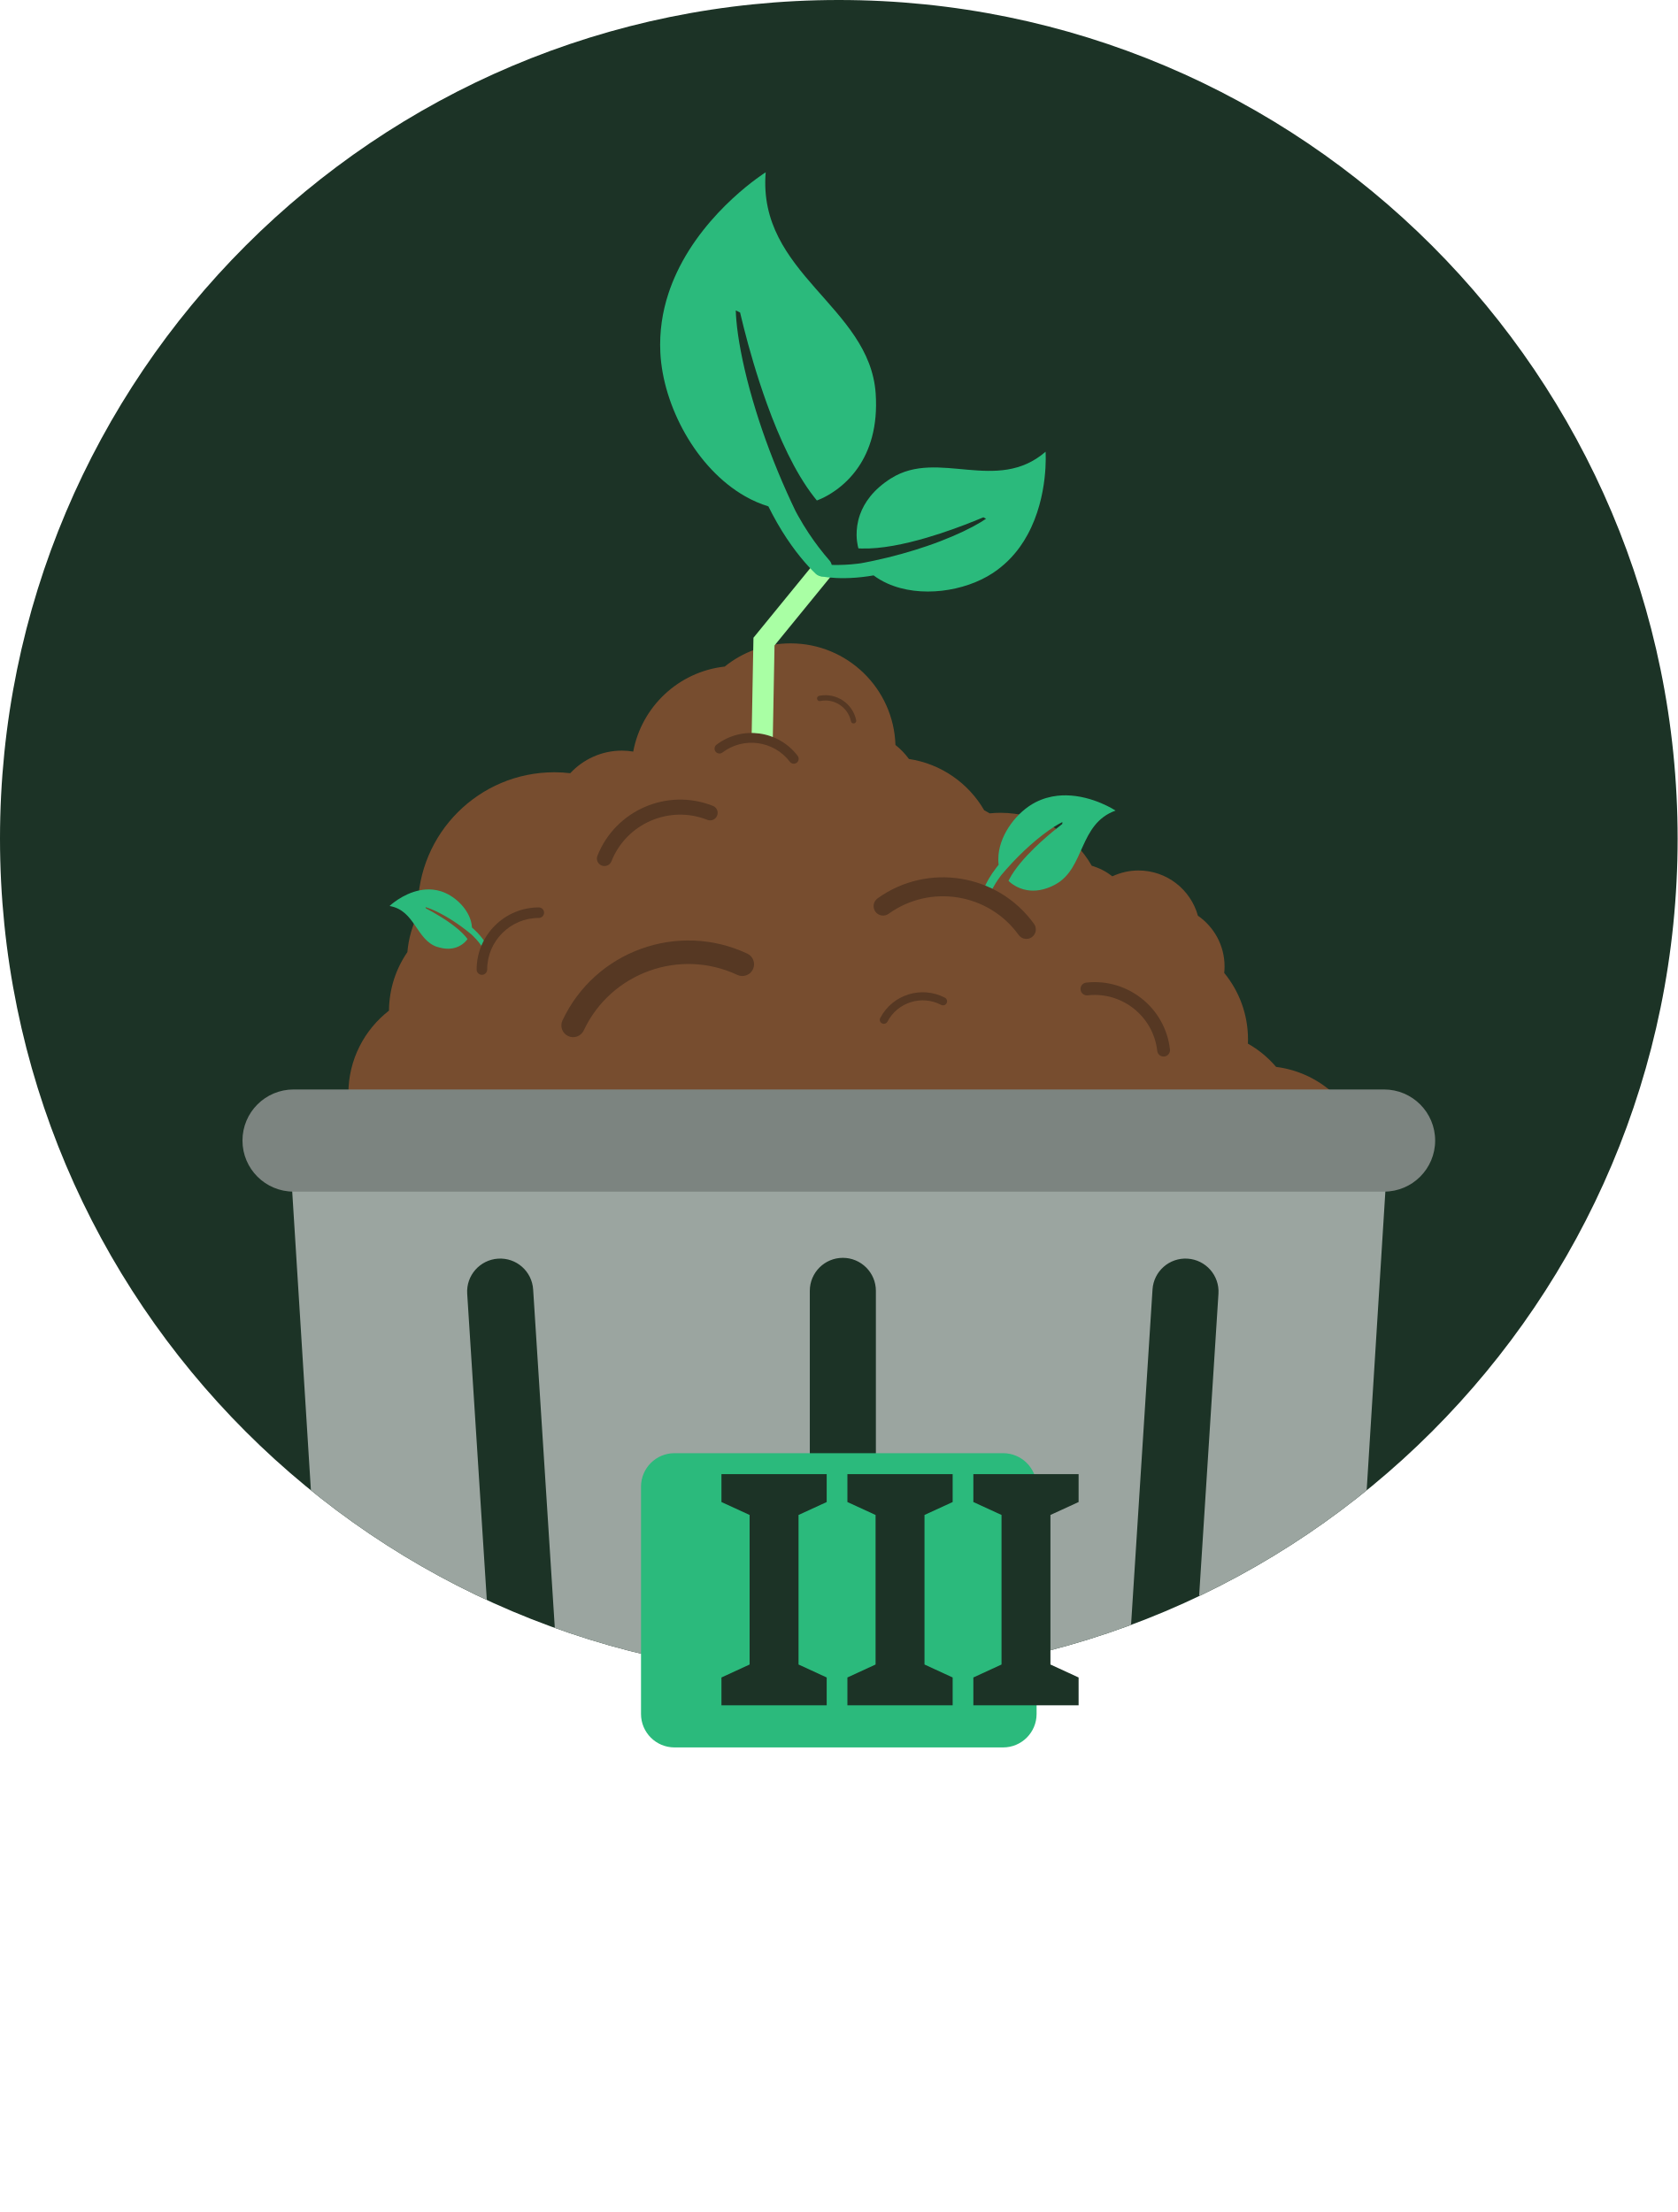
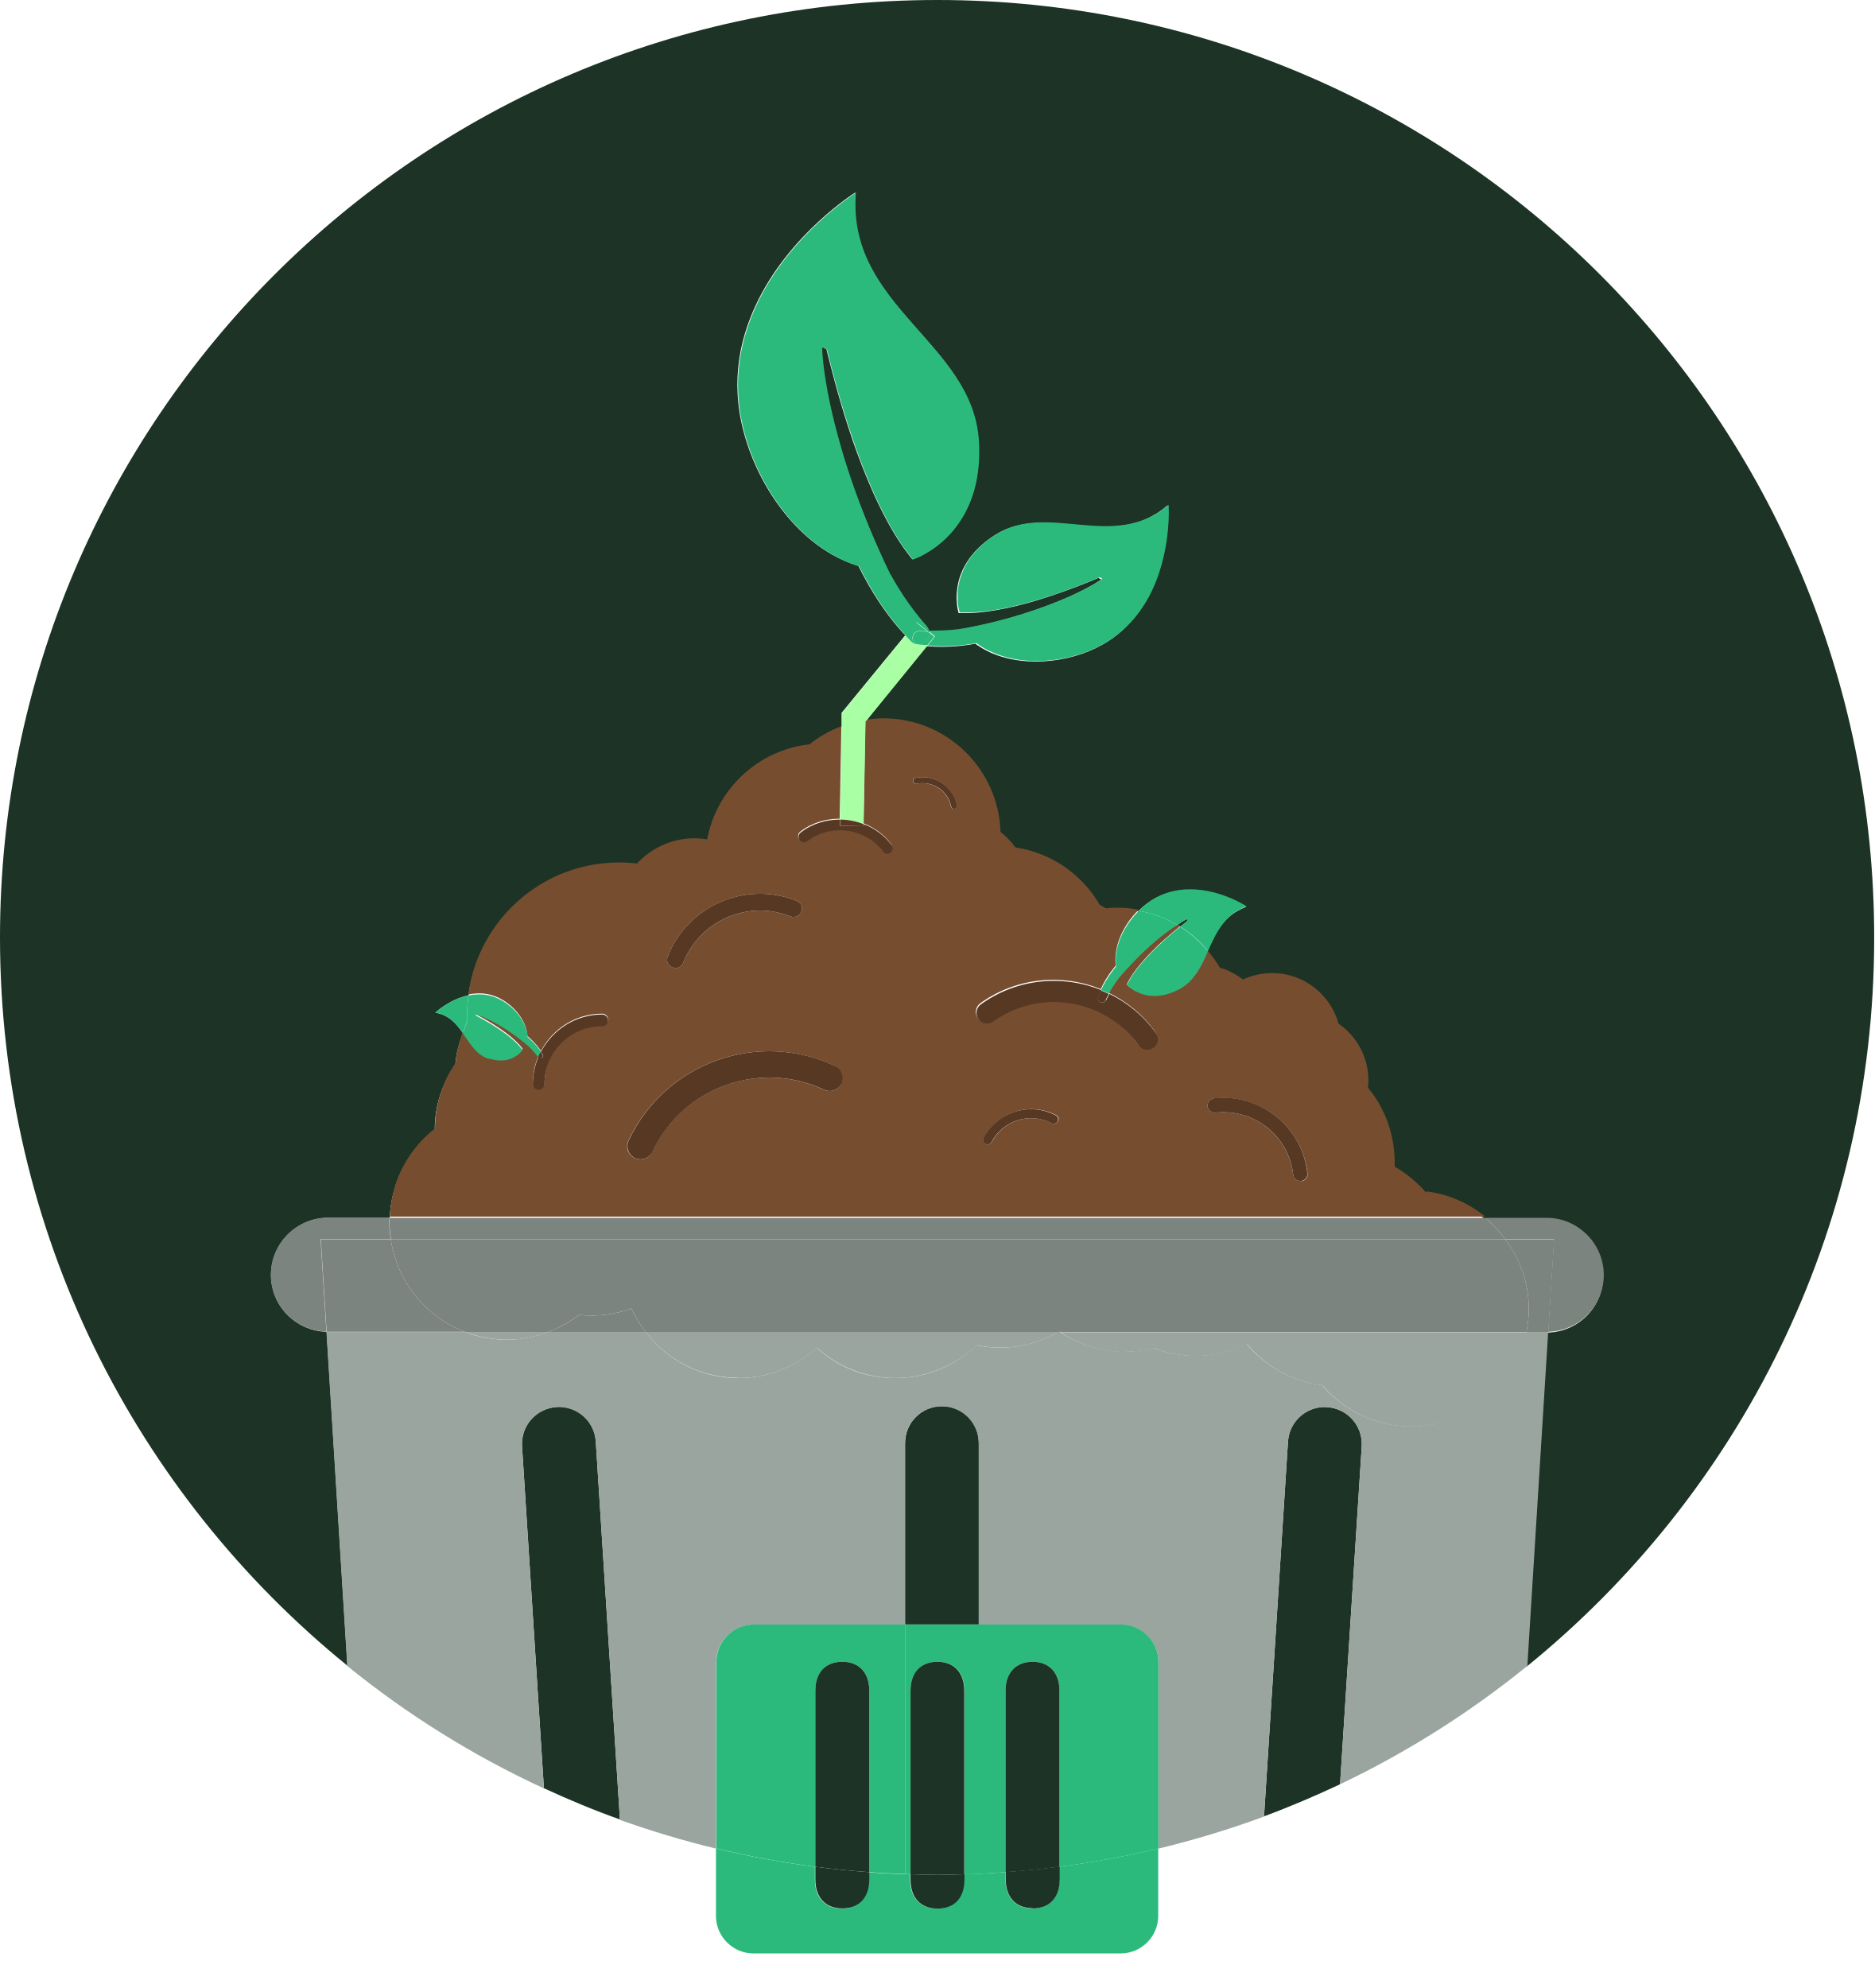
- <svg xmlns="http://www.w3.org/2000/svg" id="Calque_2" data-name="Calque 2" viewBox="0 0 640.34 844.52">
+ <svg xmlns="http://www.w3.org/2000/svg" id="Calque_2" data-name="Calque 2" viewBox="0 0 90 95.43">
  <defs>
    <style>
      .cls-1 {
-         stroke: #a9ffa4;
-         stroke-miterlimit: 10;
-         stroke-width: 8.09px;
+         fill: #7c8480;
      }

-       .cls-1, .cls-2 {
-         fill: none;
+       .cls-1, .cls-2, .cls-3, .cls-4, .cls-5, .cls-6, .cls-7 {
+         stroke-width: 0px;
+       }
+ 
+       .cls-2 {
+         fill: #2bba7c;
      }

      .cls-3 {
-         fill: #7c8480;
-       }
- 
-       .cls-3, .cls-4, .cls-2, .cls-5, .cls-6, .cls-7, .cls-8 {
-         stroke-width: 0px;
+         fill: #a9ffa4;
      }

      .cls-4 {
-         fill: #2bba7c;
+         fill: #774d2f;
      }

      .cls-5 {
-         fill: #774d2f;
+         fill: #9ba5a0;
      }

-       .cls-9 {
-         clip-path: url(#clippath);
-       }
- 
-       .cls-10 {
-         font-family: Como-ExtraBold, Como;
-         font-size: 123.59px;
-         font-weight: 700;
-       }
- 
-       .cls-10, .cls-7 {
+       .cls-6 {
        fill: #1c3326;
      }

-       .cls-6 {
-         fill: #9ba5a0;
-       }
- 
-       .cls-8 {
+       .cls-7 {
        fill: #563823;
      }
    </style>
-     <clipPath id="clippath">
-       <circle class="cls-2" cx="320.17" cy="320.17" r="320.17" />
-     </clipPath>
  </defs>
  <g id="Calque_1-2" data-name="Calque 1">
    <g>
-       <g>
-         <circle class="cls-7" cx="320.17" cy="320.17" r="320.17" />
-         <g class="cls-9">
-           <g>
-             <g>
-               <g>
-                 <path class="cls-5" d="m487.08,407.33c-3.03-3.55-6.67-6.57-10.76-8.88.02-.53.04-1.06.04-1.59,0-9.64-3.4-18.48-9.08-25.4.08-.81.13-1.64.13-2.47,0-8.03-4.03-15.12-10.17-19.38-2.76-9.95-11.86-17.27-22.69-17.27-3.57,0-6.94.82-9.97,2.23-2.32-1.81-4.97-3.19-7.86-4.03-6.9-12.08-19.9-20.22-34.81-20.22-1.4,0-2.78.07-4.14.21-.69-.41-1.39-.8-2.11-1.18-5.98-10.33-16.44-17.74-28.72-19.58-1.47-2.01-3.19-3.8-5.15-5.34-.68-21.54-18.34-38.8-40.05-38.8-9.51,0-18.25,3.32-25.12,8.86-17.58,1.95-31.72,15.28-34.92,32.46-1.4-.23-2.83-.37-4.3-.37-7.8,0-14.81,3.33-19.74,8.62-1.99-.23-4.01-.36-6.06-.36-28.79,0-52.12,23.34-52.12,52.12,0,.71.03,1.42.05,2.13-2.19,4.41-3.59,9.27-4.03,14.41-4.38,6.36-6.96,14.05-7.03,22.35-9.42,7.33-15.49,18.77-15.49,31.64,0,22.14,17.94,40.08,40.08,40.08,9.3,0,17.85-3.17,24.64-8.48,1.4.15,2.82.23,4.26.23,4.79,0,9.38-.84,13.64-2.39,6.26,13.98,20.28,23.72,36.59,23.72,10.32,0,19.73-3.9,26.84-10.31,7.1,6.41,16.51,10.31,26.84,10.31s20.51-4.24,27.71-11.13c2.61.53,5.31.81,8.07.81,7.38,0,14.29-2,20.23-5.48,6.4,4.33,14.12,6.86,22.43,6.86,3.41,0,6.71-.43,9.87-1.23,4.42,1.68,9.21,2.6,14.22,2.6,6.26,0,12.19-1.44,17.47-4,6.33,7.54,15.39,12.71,25.66,13.99,7.35,8.62,18.28,14.09,30.5,14.09,22.14,0,40.08-17.94,40.08-40.08,0-20.43-15.29-37.27-35.04-39.75Z" />
-                 <path class="cls-8" d="m228.04,326.72c6.9-17.4,26.66-25.95,44.07-19.05,1.47.58,2.2,2.25,1.61,3.73s-2.25,2.2-3.73,1.61c-14.46-5.73-30.88,1.37-36.61,15.83-.58,1.47-2.25,2.2-3.73,1.61-1.47-.58-2.2-2.25-1.61-3.73Z" />
-                 <path class="cls-8" d="m214.7,389.58c12.42-26.48,44.06-37.92,70.54-25.5,2.24,1.05,3.21,3.72,2.16,5.97-1.05,2.24-3.72,3.21-5.97,2.16-22-10.32-48.29-.81-58.61,21.19-1.05,2.24-3.72,3.21-5.97,2.16-2.24-1.05-3.21-3.72-2.16-5.97Z" />
-                 <path class="cls-8" d="m312.67,265.66c6.47-1.32,12.81,2.86,14.13,9.33.11.55-.24,1.08-.79,1.2s-1.08-.24-1.2-.79c-1.1-5.37-6.37-8.85-11.74-7.75-.55.11-1.08-.24-1.2-.79s.24-1.08.79-1.2Z" />
-                 <path class="cls-8" d="m336,388.63c4.67-8.93,15.73-12.39,24.66-7.72.76.4,1.05,1.33.65,2.09-.4.76-1.33,1.05-2.09.65-7.42-3.88-16.61-1-20.49,6.41-.4.76-1.33,1.05-2.09.65s-1.05-1.33-.65-2.09Z" />
-                 <path class="cls-8" d="m414.59,375.15c15.85-1.78,30.2,9.66,31.98,25.52.15,1.34-.81,2.55-2.16,2.7-1.34.15-2.55-.81-2.7-2.16-1.48-13.17-13.4-22.68-26.57-21.2-1.34.15-2.55-.81-2.7-2.16s.81-2.55,2.16-2.7Z" />
-                 <g>
-                   <polyline class="cls-1" points="316.04 215.02 291.61 244.96 290.92 282.11" />
-                   <path class="cls-4" d="m334.24,150.21c.88,12.81-2.33,21.84-6.58,28.09-2.75,4.04-5.92,6.92-8.71,8.9-2.16,1.54-4.08,2.55-5.39,3.15-1.1.5-1.77.72-1.77.72-.38-.46-.76-.92-1.12-1.4-7.25-9.3-13.26-22.57-17.92-35.45-.98-2.73-1.91-5.44-2.78-8.09-3.41-10.44-5.86-19.97-7.3-26.05-.07-.26-.13-.52-.18-.77-.54-.28-1.1-.54-1.65-.8.03,1.2.11,2.53.24,3.97.58,6.57,2.2,15.59,5.09,26.24.72,2.63,1.51,5.36,2.38,8.18,2.97,9.57,6.88,20.15,11.85,31.22,1.02,2.29,2.1,4.59,3.21,6.92.34.64.68,1.26,1.02,1.88,2.69,4.83,5.48,8.89,7.87,12.03,1.58,2.08,3,3.76,4.1,5.02.81.91,1.08,2.11.83,3.21h0c-.39.68-.78,1.34-1.2,1.99h0c-1.43,1.23-3.55,1.19-4.92-.13-.81-.78-1.78-1.76-2.87-2.96-3.68-4.04-8.75-10.51-13.67-19.84-.49-.94-.99-1.91-1.48-2.9-3.08-.95-6.05-2.25-8.87-3.86-18.76-10.67-31.37-34.62-32.37-54.83-.4-8.1.81-15.62,3.06-22.5.91-2.8,2-5.49,3.2-8.06,11.34-24.16,33.95-38.31,33.95-38.31-3.18,38.71,39.68,51.12,41.98,84.43Z" />
-                   <path class="cls-4" d="m340.17,182.58c-6.89,4.34-10.31,9.37-11.91,13.88-1.04,2.92-1.32,5.62-1.3,7.79.02,1.68.22,3.04.41,3.94.15.75.29,1.17.29,1.17.38.02.75.04,1.14.05,7.47.23,16.51-1.66,24.85-4.1,1.77-.52,3.5-1.06,5.18-1.61,6.62-2.17,12.41-4.47,16.06-6.01.16-.06.31-.13.46-.19.35.17.69.36,1.03.55-.62.43-1.33.89-2.12,1.36-3.58,2.16-8.8,4.71-15.33,7.22-1.61.62-3.31,1.23-5.08,1.84-6.01,2.06-12.88,4.02-20.41,5.62-1.55.33-3.14.65-4.74.94-.45.07-.9.13-1.35.18-3.48.43-6.6.52-9.1.48-1.66-.03-3.05-.13-4.1-.22-.77-.07-1.48.24-1.95.78h0c-.2.45-.39.9-.57,1.36h0c-.09,1.19.72,2.26,1.91,2.47.7.12,1.57.25,2.59.36,3.44.37,8.65.54,15.27-.43.66-.1,1.34-.21,2.04-.33,1.64,1.22,3.42,2.25,5.29,3.09,12.48,5.61,29.46,3.09,40.17-3.95,4.3-2.83,7.69-6.26,10.37-9.98,1.09-1.52,2.06-3.07,2.92-4.66,8.12-14.84,6.9-31.71,6.9-31.71-18.62,16.11-41.01-1.17-58.91,10.12Z" />
-                   <path class="cls-4" d="m402.87,337.67c-4.36,2.35-8.04,2.66-10.92,2.16-1.86-.32-3.37-.98-4.51-1.64-.89-.51-1.55-1.03-1.97-1.39-.35-.31-.53-.51-.53-.51.1-.21.2-.41.31-.62,2.11-4.03,5.82-8.25,9.6-11.94.8-.78,1.61-1.54,2.4-2.26,3.13-2.86,6.08-5.24,7.99-6.71.08-.06.16-.13.24-.19.01-.24.02-.47.02-.71-.42.2-.87.44-1.36.72-2.22,1.25-5.13,3.26-8.41,5.96-.81.67-1.64,1.38-2.49,2.14-2.89,2.57-5.98,5.62-9.08,9.13-.64.72-1.28,1.47-1.92,2.23-.17.22-.34.44-.5.66-1.27,1.72-2.25,3.34-2.97,4.68-.48.89-.84,1.65-1.11,2.24-.19.43-.57.71-1,.8h0c-.3-.03-.59-.06-.89-.1h0c-.66-.31-.98-1.06-.74-1.75.15-.41.33-.91.58-1.48.83-1.94,2.3-4.75,4.79-7.96.25-.32.51-.65.78-.98-.16-1.23-.17-2.48-.06-3.73.76-8.29,7.17-16.53,14.1-20.1,2.78-1.43,5.62-2.2,8.39-2.51,1.13-.12,2.24-.17,3.34-.16,10.29.14,18.86,5.82,18.86,5.82-14.1,5.05-11.64,22.07-22.97,28.19Z" />
-                   <path class="cls-4" d="m166.95,361.52c3.11,1.02,5.54.79,7.35.13,1.17-.43,2.08-1.03,2.74-1.6.52-.44.89-.85,1.12-1.14.19-.24.29-.39.29-.39-.09-.12-.18-.24-.28-.37-1.84-2.37-4.75-4.69-7.64-6.64-.61-.41-1.23-.81-1.83-1.19-2.37-1.49-4.57-2.7-5.98-3.43-.06-.03-.12-.06-.18-.09-.04-.15-.07-.3-.1-.46.29.08.62.18.97.31,1.59.55,3.72,1.52,6.17,2.9.61.34,1.23.71,1.87,1.1,2.18,1.33,4.55,2.96,6.97,4.88.5.4,1,.81,1.51,1.23.14.12.27.25.4.37,1.03.97,1.85,1.91,2.48,2.7.42.52.74.98.98,1.33.17.26.45.4.74.41h0c.19-.05.38-.11.57-.17h0c.39-.28.51-.81.27-1.22-.14-.25-.32-.55-.55-.89-.77-1.16-2.05-2.82-4.05-4.62-.2-.18-.41-.36-.62-.55-.04-.82-.18-1.64-.4-2.43-1.46-5.3-6.6-9.92-11.53-11.43-1.98-.61-3.91-.78-5.75-.65-.75.05-1.48.15-2.19.29-6.68,1.29-11.59,6-11.59,6,9.76,1.63,10.15,13,18.24,15.65Z" />
-                 </g>
-                 <path class="cls-8" d="m273.48,284.33c9.72-7.37,23.62-5.47,30.99,4.25.62.82.46,2-.36,2.62s-2,.46-2.62-.36c-6.13-8.07-17.68-9.66-25.75-3.53-.82.62-2,.46-2.62-.36s-.46-2,.36-2.62Z" />
-                 <path class="cls-8" d="m181.93,370.17c0-13.08,10.64-23.73,23.73-23.73,1.11,0,2.01.9,2.01,2.01s-.9,2.01-2.01,2.01c-10.87,0-19.71,8.84-19.71,19.71,0,1.11-.9,2.01-2.01,2.01s-2.01-.9-2.01-2.01Z" />
-                 <path class="cls-8" d="m334.95,343c19.16-13.79,45.96-9.42,59.74,9.74,1.17,1.62.8,3.88-.82,5.05-1.62,1.17-3.88.8-5.05-.82-11.45-15.92-33.72-19.55-49.64-8.09-1.62,1.17-3.88.8-5.05-.82s-.8-3.88.82-5.05Z" />
-               </g>
-               <path class="cls-6" d="m109.56,423.3l23.25,371.86c1.76,27.75,24.79,49.36,52.54,49.36h269.62c27.75,0,50.79-21.61,52.54-49.36l23.25-371.86H109.56Zm100.08,362.48c-.27.02-.55.03-.82.03-6.59,0-12.14-5.13-12.57-11.81l-17.92-280.07c-.45-6.95,4.83-12.94,11.78-13.39,7-.45,12.95,4.84,13.39,11.78l17.92,280.07c.45,6.95-4.83,12.95-11.78,13.39Zm124.68-12.3c0,6.97-5.65,12.61-12.61,12.61s-12.61-5.65-12.61-12.61v-280.64c0-6.97,5.65-12.61,12.61-12.61s12.61,5.65,12.61,12.61v280.64Zm130.76-279.55l-17.92,280.07c-.43,6.68-5.98,11.81-12.58,11.81-.26,0-.54-.01-.81-.03-6.95-.44-12.23-6.44-11.78-13.39l17.92-280.07c.44-6.94,6.42-12.23,13.39-11.78,6.95.45,12.23,6.44,11.78,13.39Z" />
-             </g>
-             <path class="cls-3" d="m528.29,454.95H112.05c-10.77,0-19.5-8.73-19.5-19.5s8.73-19.5,19.5-19.5h416.24c10.77,0,19.5,8.73,19.5,19.5s-8.73,19.5-19.5,19.5Z" />
-           </g>
-           <circle class="cls-2" cx="320.17" cy="320.17" r="320.17" />
-         </g>
-       </g>
-       <g>
-         <rect class="cls-4" x="244.67" y="554.81" width="150.99" height="112.34" rx="12.78" ry="12.78" />
-         <text class="cls-10" transform="translate(271.42 651.07)">
-           <tspan x="0" y="0">III</tspan>
-         </text>
-       </g>
+       <path class="cls-6" d="m56.99,44.21s0-.07,0-.1c-.06.03-.12.06-.19.1-.08.05-.18.12-.27.18.05.03.09.06.13.09.1-.08.22-.18.3-.24.01,0,.02-.02.03-.03Z" />
+       <path class="cls-6" d="m46.99,69.27c0-.98-.79-1.77-1.77-1.77s-1.77.79-1.77,1.77v8.71h3.55v-8.71Z" />
+       <path class="cls-6" d="m26.72,67.54c-.98.06-1.72.9-1.66,1.88l1.05,16.42c1.19.55,2.41,1.06,3.65,1.5l-1.16-18.15c-.06-.98-.9-1.72-1.88-1.66Z" />
+       <path class="cls-6" d="m45,0C20.15,0,0,20.15,0,45c0,14.12,6.51,26.71,16.68,34.96l-1-16.03c-1.48-.04-2.67-1.24-2.67-2.73s1.23-2.74,2.74-2.74h2.96c.07-1.72.89-3.24,2.16-4.23,0-1.17.37-2.25.99-3.14.04-.53.18-1.02.36-1.5-.31-.45-.67-.87-1.32-.98,0,0,.67-.64,1.59-.83.48-3.58,3.54-6.34,7.25-6.34.29,0,.57.02.85.05.69-.74,1.68-1.21,2.77-1.21.21,0,.41.02.6.05.45-2.41,2.44-4.29,4.91-4.56.46-.37.97-.66,1.53-.87v-.68s3.06-3.73,3.06-3.73c-.04-.04-.07-.07-.12-.12-.52-.57-1.23-1.48-1.92-2.79-.07-.13-.14-.27-.21-.41-.43-.13-.85-.32-1.25-.54-2.64-1.5-4.41-4.87-4.55-7.71-.06-1.14.11-2.2.43-3.16.13-.39.28-.77.45-1.13,1.59-3.4,4.77-5.39,4.77-5.39-.45,5.44,5.58,7.18,5.9,11.87.12,1.8-.33,3.07-.93,3.95-.39.57-.83.97-1.22,1.25-.3.22-.57.36-.76.44-.15.07-.25.1-.25.1-.05-.06-.11-.13-.16-.2-1.02-1.31-1.86-3.17-2.52-4.98-.14-.38-.27-.76-.39-1.14-.48-1.47-.82-2.81-1.03-3.66,0-.04-.02-.07-.03-.11-.08-.04-.15-.08-.23-.11,0,.17.02.36.03.56.08.92.31,2.19.72,3.69.1.37.21.75.33,1.15.42,1.35.97,2.83,1.67,4.39.14.32.29.65.45.97.05.09.1.18.14.26.38.68.77,1.25,1.11,1.69.22.29.42.53.58.7.06.07.1.15.11.24.04,0,.07,0,.12,0,.35,0,.79,0,1.28-.07.06,0,.13-.02.19-.03.23-.04.45-.09.67-.13,1.06-.22,2.02-.5,2.87-.79.25-.09.49-.17.71-.26.92-.35,1.65-.71,2.15-1.01.11-.07.21-.13.3-.19-.05-.03-.1-.05-.14-.08-.02,0-.04.02-.07.03-.51.22-1.33.54-2.26.85-.24.08-.48.15-.73.23-1.17.34-2.44.61-3.49.58-.05,0-.11,0-.16,0,0,0-.02-.06-.04-.16-.03-.13-.05-.32-.06-.55,0-.3.04-.68.18-1.09.23-.63.71-1.34,1.67-1.95,2.52-1.59,5.66.84,8.28-1.42,0,0,.17,2.37-.97,4.46-.12.22-.26.44-.41.65-.38.52-.85,1.01-1.46,1.4-1.51.99-3.89,1.34-5.65.56-.26-.12-.51-.26-.74-.43-.1.02-.19.03-.29.05-.88.13-1.57.11-2.05.07l-2.94,3.61c.27-.04.55-.07.83-.07,3.05,0,5.53,2.43,5.63,5.45.27.22.52.47.72.75,1.73.26,3.2,1.3,4.04,2.75.1.05.2.11.3.17.19-.02.39-.03.58-.03.34,0,.67.04.99.1.27-.27.57-.5.88-.66.39-.2.79-.31,1.18-.35.16-.02.32-.02.47-.02,1.45.02,2.65.82,2.65.82-1.08.39-1.47,1.28-1.86,2.14.21.26.41.52.58.81.41.12.78.31,1.11.57.43-.2.9-.31,1.4-.31,1.52,0,2.8,1.03,3.19,2.43.86.6,1.43,1.59,1.43,2.72,0,.12,0,.23-.02.35.8.97,1.28,2.21,1.28,3.57,0,.08,0,.15,0,.22.57.33,1.09.75,1.51,1.25,1.07.13,2.04.57,2.83,1.21h2.96c1.51,0,2.74,1.23,2.74,2.74s-1.19,2.69-2.67,2.73l-1,16.03c10.17-8.25,16.68-20.84,16.68-34.96C90,20.15,69.85,0,45,0Z" />
+       <path class="cls-6" d="m63.71,67.54c-.98-.06-1.82.68-1.88,1.66l-1.15,17.99c1.24-.46,2.46-.98,3.65-1.54l1.04-16.22c.06-.98-.68-1.82-1.66-1.88Z" />
+       <path class="cls-4" d="m68.46,57.25c-.43-.5-.94-.92-1.51-1.25,0-.07,0-.15,0-.22,0-1.35-.48-2.6-1.28-3.57.01-.11.02-.23.02-.35,0-1.13-.57-2.13-1.43-2.72-.39-1.4-1.67-2.43-3.19-2.43-.5,0-.97.11-1.4.31-.33-.25-.7-.45-1.11-.57-.17-.29-.37-.56-.58-.81-.32.72-.65,1.43-1.37,1.82-.61.33-1.13.37-1.53.3-.26-.05-.47-.14-.63-.23-.12-.07-.22-.14-.28-.2-.05-.04-.08-.07-.08-.07.01-.03.03-.06.04-.09.3-.57.82-1.16,1.35-1.68.11-.11.23-.22.34-.32.31-.28.58-.51.83-.71-.04-.03-.09-.06-.13-.09-.27.17-.56.38-.91.66-.11.09-.23.19-.35.3-.41.36-.84.79-1.28,1.28-.09.1-.18.21-.27.31-.02.03-.05.06-.07.09-.18.24-.31.46-.41.65.86.42,1.64,1.05,2.23,1.88.16.23.11.55-.12.71s-.55.11-.71-.12c-1.61-2.24-4.74-2.75-6.98-1.14-.23.16-.55.11-.71-.12s-.11-.55.12-.71c1.74-1.25,3.93-1.43,5.78-.68.12-.26.3-.6.61-.99.04-.05.07-.09.11-.14-.02-.17-.02-.35,0-.52.07-.8.52-1.58,1.1-2.16-.32-.06-.65-.1-.99-.1-.2,0-.39.01-.58.03-.1-.06-.2-.11-.3-.17-.84-1.45-2.31-2.49-4.04-2.75-.21-.28-.45-.53-.72-.75-.1-3.03-2.58-5.45-5.63-5.45-.28,0-.56.03-.83.07l-.03.04-.09,4.93c.51.2.98.53,1.33,1,.09.12.07.28-.05.37-.12.09-.28.07-.37-.05-.86-1.13-2.48-1.36-3.62-.5-.12.09-.28.07-.37-.05s-.07-.28.05-.37c.56-.43,1.23-.62,1.89-.62l.08-4.44c-.56.21-1.07.5-1.53.87-2.47.27-4.46,2.15-4.91,4.56-.2-.03-.4-.05-.6-.05-1.1,0-2.08.47-2.77,1.21-.28-.03-.56-.05-.85-.05-3.71,0-6.77,2.76-7.25,6.34.01,0,.03,0,.04-.01.1-.02.2-.03.31-.04.26-.02.53,0,.81.09.69.21,1.41.86,1.62,1.61.03.11.05.23.06.34.03.03.06.05.09.08.27.25.45.47.56.64.56-1.06,1.66-1.79,2.94-1.79.16,0,.28.13.28.28s-.13.28-.28.28c-1.53,0-2.77,1.24-2.77,2.77,0,.16-.13.28-.28.28s-.28-.13-.28-.28c0-.45.09-.88.26-1.28-.03-.05-.08-.11-.13-.18-.09-.11-.2-.24-.35-.38-.02-.02-.04-.03-.06-.05-.07-.06-.14-.12-.21-.17-.34-.27-.67-.5-.98-.69-.09-.06-.18-.11-.26-.15-.34-.19-.64-.33-.87-.41-.05-.02-.09-.03-.14-.04,0,.02,0,.04.01.06,0,0,.02,0,.03.01.2.1.51.27.84.48.08.05.17.11.26.17.41.28.81.6,1.07.93.01.02.03.03.04.05,0,0-.01.02-.04.05-.03.04-.08.1-.16.16-.09.08-.22.16-.39.22-.25.09-.6.13-1.03-.02-.6-.2-.9-.73-1.24-1.22-.18.48-.32.97-.36,1.5-.62.89-.98,1.98-.99,3.14-1.27.99-2.1,2.51-2.16,4.23h52.58c-.79-.64-1.76-1.08-2.83-1.21Zm-36.41-11.33c.97-2.45,3.75-3.65,6.19-2.68.21.08.31.32.23.52-.08.21-.32.31-.52.23-2.03-.81-4.34.19-5.15,2.22-.08.21-.32.31-.52.23-.21-.08-.31-.32-.23-.52Zm8.34,6.09c-.15.32-.52.45-.84.3-3.09-1.45-6.79-.11-8.24,2.98-.15.32-.52.45-.84.3s-.45-.52-.3-.84c1.75-3.72,6.19-5.33,9.91-3.58.32.15.45.52.3.84Zm5.43-13.19c-.08.02-.15-.03-.17-.11-.15-.76-.9-1.24-1.65-1.09-.08.02-.15-.03-.17-.11s.03-.15.11-.17c.91-.19,1.8.4,1.99,1.31.02.08-.03.15-.11.17Zm4.96,15.01c-.06.11-.19.15-.29.09-1.04-.55-2.33-.14-2.88.9-.06.11-.19.15-.29.09-.11-.06-.15-.19-.09-.29.66-1.25,2.21-1.74,3.47-1.09.11.06.15.19.09.29Zm11.68,2.86c-.19.02-.36-.11-.38-.3-.21-1.85-1.88-3.19-3.73-2.98-.19.02-.36-.11-.38-.3-.02-.19.11-.36.3-.38,2.23-.25,4.24,1.36,4.5,3.59.02.19-.11.36-.3.38Z" />
+       <path class="cls-7" d="m32.28,46.44c.21.08.44-.02.52-.23.81-2.03,3.11-3.03,5.15-2.22.21.08.44-.02.52-.23.08-.21-.02-.44-.23-.52-2.45-.97-5.22.23-6.19,2.68-.08.21.02.44.23.52Z" />
+       <path class="cls-7" d="m40.09,51.17c-3.72-1.75-8.17-.14-9.91,3.58-.15.32-.01.69.3.84s.69.01.84-.3c1.45-3.09,5.15-4.43,8.24-2.98.32.15.69.01.84-.3.15-.32.01-.69-.3-.84Z" />
+       <path class="cls-7" d="m43.95,37.34c-.08.02-.13.09-.11.17s.09.13.17.11c.76-.15,1.5.33,1.65,1.09.02.08.09.13.17.11.08-.02.13-.09.11-.17-.19-.91-1.08-1.5-1.99-1.31Z" />
+       <path class="cls-7" d="m47.22,54.62c-.06.11-.01.24.09.29.11.06.24.01.29-.09.55-1.04,1.84-1.45,2.88-.9.11.06.24.01.29-.09.06-.11.01-.24-.09-.29-1.25-.66-2.81-.17-3.47,1.09Z" />
+       <path class="cls-7" d="m58.27,52.73c-.19.02-.32.19-.3.38.02.19.19.32.38.3,1.85-.21,3.53,1.13,3.73,2.98.02.19.19.32.38.3.19-.02.32-.19.3-.38-.25-2.23-2.27-3.84-4.5-3.59Z" />
+       <path class="cls-3" d="m44.53,30.99s-.07,0-.1,0c-.14-.02-.27-.03-.36-.05,0,0-.01-.01-.02-.01-.11-.01-.21-.05-.29-.13-.08-.08-.19-.19-.29-.3l-3.05,3.73v.68c.36-.14.75-.24,1.16-.3l2.94-3.61Z" />
+       <path class="cls-3" d="m41.46,39.56l.09-4.93.03-.04c-.41.06-.8.16-1.17.3l-.08,4.44c.39,0,.77.07,1.13.22Z" />
+       <path class="cls-2" d="m44.52,30.31s.06,0,.09,0c-.02-.09-.05-.17-.11-.24-.16-.18-.35-.41-.58-.7-.34-.44-.73-1.01-1.11-1.69-.05-.09-.1-.17-.14-.26-.16-.33-.31-.65-.45-.97-.7-1.56-1.25-3.04-1.67-4.39-.12-.4-.23-.78-.33-1.15-.41-1.5-.63-2.76-.72-3.69-.02-.2-.03-.39-.03-.56.08.04.16.07.23.11,0,.04.02.07.03.11.2.85.55,2.19,1.03,3.66.12.37.25.75.39,1.14.66,1.81,1.5,3.68,2.52,4.98.05.07.1.13.16.2,0,0,.09-.03.25-.1.18-.08.45-.23.76-.44.39-.28.84-.68,1.22-1.25.6-.88,1.05-2.15.93-3.95-.32-4.68-6.35-6.43-5.9-11.87,0,0-3.18,1.99-4.77,5.39-.17.36-.32.74-.45,1.13-.32.97-.49,2.02-.43,3.16.14,2.84,1.91,6.21,4.55,7.71.4.23.81.41,1.25.54.07.14.14.28.21.41.69,1.31,1.4,2.22,1.92,2.79.04.05.07.08.12.12l.51-.63.55.44Z" />
+       <path class="cls-2" d="m44.05,30.92c-.15-.04-.26-.18-.25-.33h0c.03-.06.05-.13.08-.19h0c.07-.08.17-.12.27-.11.1,0,.23.02.37.02l-.55-.44-.51.63c.1.11.21.22.29.3.08.08.19.12.29.13Z" />
+       <path class="cls-2" d="m44.86,30.58l-.33.41c.48.05,1.17.06,2.05-.07.09-.01.19-.03.29-.05.23.17.48.32.74.43,1.75.79,4.14.43,5.65-.56.6-.4,1.08-.88,1.46-1.4.15-.21.29-.43.41-.65,1.14-2.09.97-4.46.97-4.46-2.62,2.26-5.76-.16-8.28,1.42-.97.61-1.45,1.32-1.67,1.95-.15.41-.19.79-.18,1.09,0,.24.03.43.06.55.02.11.04.16.04.16.05,0,.11,0,.16,0,1.05.03,2.32-.23,3.49-.58.25-.07.49-.15.73-.23.93-.3,1.74-.63,2.26-.85.02,0,.04-.02.07-.03.05.02.1.05.14.08-.09.06-.19.13-.3.19-.5.3-1.24.66-2.15,1.01-.23.09-.46.17-.71.26-.84.29-1.81.57-2.87.79-.22.05-.44.09-.67.13-.06,0-.13.02-.19.03-.49.06-.93.07-1.28.07-.04,0-.08,0-.12,0,0,.02,0,.05,0,.07l.25.2Z" />
+       <path class="cls-2" d="m44.61,30.38s.01.1,0,.14h0c-.05.09-.11.19-.17.28h0c-.11.1-.26.13-.4.11,0,0,.01.01.02.01.1.02.22.04.36.05.03,0,.07,0,.1,0l.33-.41-.25-.2Z" />
+       <path class="cls-2" d="m44.61,30.38s0-.05,0-.07c-.03,0-.06,0-.09,0l.09.07Z" />
+       <path class="cls-2" d="m44.45,30.81h0c.06-.09.11-.19.17-.28h0s0-.1,0-.14l-.09-.07c-.14,0-.27-.01-.37-.02-.11-.01-.21.03-.27.11h0c-.03.06-.05.13-.08.19h0c-.01.16.1.3.25.33.14.02.29-.02.4-.11Z" />
+       <path class="cls-2" d="m56.8,44.21c.07-.04.13-.07.19-.1,0,.03,0,.07,0,.1-.01,0-.02.02-.03.03-.08.06-.19.15-.3.24.5.32.95.71,1.33,1.17.39-.87.78-1.76,1.86-2.14,0,0-1.2-.8-2.65-.82-.15,0-.31,0-.47.02-.39.04-.79.15-1.18.35-.31.16-.61.39-.88.66.66.12,1.29.35,1.85.68.09-.06.19-.13.27-.18Z" />
+       <path class="cls-2" d="m53.57,45.88c-.02.18-.01.35,0,.52-.04.05-.07.09-.11.14-.3.39-.48.72-.61.99.13.05.26.1.38.16.1-.19.24-.41.41-.65.02-.03.05-.06.07-.09.09-.11.18-.21.27-.31.44-.49.87-.92,1.28-1.28.12-.11.24-.21.35-.3.34-.28.64-.49.91-.66-.56-.33-1.19-.56-1.85-.68-.58.58-1.03,1.37-1.1,2.16Z" />
+       <path class="cls-2" d="m56.66,44.48c-.24.19-.52.42-.83.71-.11.1-.22.21-.34.32-.53.52-1.05,1.11-1.35,1.68-.02.03-.03.06-.04.09,0,0,.03.03.08.07.06.05.15.12.28.2.16.09.37.19.63.23.4.07.92.03,1.53-.3.72-.39,1.05-1.1,1.37-1.82-.38-.45-.83-.85-1.33-1.17Z" />
+       <path class="cls-2" d="m22.42,48.77c0-.34.03-.66.07-.99-.92.19-1.59.83-1.59.83.65.11,1.01.53,1.32.98.07-.18.12-.36.2-.53,0-.1,0-.2,0-.3Z" />
+       <path class="cls-2" d="m23.47,50.81c.44.14.78.11,1.03.02.16-.06.29-.14.39-.22.07-.06.12-.12.16-.16.03-.03.04-.05.04-.05-.01-.02-.03-.03-.04-.05-.26-.33-.67-.66-1.07-.93-.09-.06-.17-.11-.26-.17-.33-.21-.64-.38-.84-.48,0,0-.02,0-.03-.01,0-.02,0-.04-.01-.06.04.01.09.03.14.04.22.08.52.21.87.41.09.05.17.1.26.15.31.19.64.42.98.69.07.06.14.11.21.17.02.02.04.03.06.05.14.14.26.27.35.38.06.07.1.13.13.18.04-.09.09-.18.14-.27-.11-.16-.28-.39-.56-.64-.03-.03-.06-.05-.09-.08,0-.12-.03-.23-.06-.34-.21-.75-.93-1.39-1.62-1.61-.28-.09-.55-.11-.81-.09-.11,0-.21.02-.31.04-.01,0-.03,0-.04.01-.04.32-.07.65-.07.99,0,.1,0,.2,0,.3-.08.17-.14.35-.2.53.35.49.65,1.03,1.24,1.22Z" />
+       <path class="cls-7" d="m40.32,39.64v-.3c-.65,0-1.32.19-1.88.62-.12.09-.14.25-.05.37s.25.14.37.05c1.13-.86,2.76-.64,3.62.5.09.12.25.14.37.05.12-.09.14-.25.05-.37-.36-.47-.82-.8-1.33-1v.1s-1.14-.02-1.14-.02Z" />
+       <path class="cls-7" d="m40.32,39.64l1.14.02v-.1c-.36-.14-.74-.22-1.13-.22v.3Z" />
+       <path class="cls-7" d="m26.06,50.62c.03.06.02.13-.04.17h0s-.05.02-.08.02h0s-.08-.02-.1-.06c0,0,0,0,0,0-.16.39-.26.83-.26,1.28,0,.16.13.28.28.28s.28-.13.28-.28c0-1.53,1.24-2.77,2.77-2.77.16,0,.28-.13.28-.28s-.13-.28-.28-.28c-1.28,0-2.38.73-2.94,1.79,0,0,0,0,.01.01.03.05.06.09.08.13Z" />
+       <path class="cls-7" d="m25.83,50.76s.06.06.1.06h0s.05-.02.08-.02h0c.05-.04.07-.11.04-.17-.02-.03-.05-.08-.08-.13,0,0,0,0-.01-.01-.05.09-.1.17-.14.27,0,0,0,0,0,0Z" />
+       <path class="cls-7" d="m53.08,48.02c-.03.06-.08.1-.14.11h0s-.08,0-.12-.01h0c-.09-.04-.14-.15-.1-.25.02-.06.05-.13.08-.21.02-.04.05-.09.07-.13-1.85-.75-4.04-.57-5.78.68-.23.16-.28.48-.12.71s.48.28.71.12c2.24-1.61,5.37-1.1,6.98,1.14.16.23.48.28.71.12s.28-.48.12-.71c-.6-.83-1.37-1.46-2.23-1.88,0,0,0,0,0,0-.07.12-.12.23-.16.31Z" />
+       <path class="cls-7" d="m52.79,47.66c-.03.08-.06.15-.08.21-.03.1.01.2.1.25h0s.08.01.12.01h0c.06-.01.11-.05.14-.11.04-.08.09-.19.16-.31,0,0,0,0,0,0-.12-.06-.25-.11-.38-.16-.02.04-.05.1-.07.13Z" />
+       <path class="cls-5" d="m74.25,63.94h-.98c-.51,2.58-2.79,4.53-5.52,4.53-1.72,0-3.25-.77-4.29-1.98-1.44-.18-2.72-.91-3.61-1.97-.74.36-1.58.56-2.46.56-.7,0-1.38-.13-2-.37-.44.11-.91.17-1.39.17-1.16,0-2.23-.35-3.13-.95h-.06c-.83.48-1.79.76-2.81.76-.39,0-.77-.04-1.13-.11-1.01.97-2.38,1.57-3.89,1.57s-2.77-.55-3.77-1.45c-1,.9-2.32,1.45-3.77,1.45-1.82,0-3.42-.87-4.45-2.21h-4.69c-.62.23-1.28.37-1.98.37s-1.37-.13-1.99-.37h-6.59s-.05,0-.07,0l1,16.03c2.87,2.33,6.04,4.31,9.44,5.88l-1.05-16.42c-.06-.98.68-1.82,1.66-1.88.98-.06,1.82.68,1.88,1.66l1.16,18.15c1.51.54,3.05,1,4.62,1.38v-8.95c0-.99.81-1.8,1.8-1.8h7.26v-8.71c0-.98.79-1.77,1.77-1.77s1.77.79,1.77,1.77v8.71h6.83c.99,0,1.8.81,1.8,1.8v8.95c1.73-.42,3.42-.93,5.07-1.54l1.15-17.99c.06-.98.9-1.72,1.88-1.66.98.06,1.72.9,1.66,1.88l-1.04,16.22c3.23-1.54,6.24-3.45,8.99-5.68l1-16.03s-.05,0-.07,0Z" />
+       <path class="cls-5" d="m24.33,64.31c.7,0,1.36-.14,1.98-.37h-3.97c.62.23,1.29.37,1.99.37Z" />
+       <path class="cls-5" d="m54.02,64.89c.48,0,.94-.06,1.39-.17.62.24,1.29.37,2,.37.88,0,1.71-.2,2.46-.56.89,1.06,2.16,1.79,3.61,1.97,1.03,1.21,2.57,1.98,4.29,1.98,2.73,0,5.01-1.95,5.52-4.53h-22.38c.89.6,1.97.95,3.13.95Z" />
+       <path class="cls-5" d="m35.45,66.15c1.45,0,2.77-.55,3.77-1.45,1,.9,2.32,1.45,3.77,1.45s2.88-.6,3.89-1.57c.37.07.75.11,1.13.11,1.03,0,1.98-.28,2.81-.76h-19.84c1.03,1.34,2.64,2.21,4.45,2.21Z" />
+       <path class="cls-1" d="m72.26,59.49h2.34l-.28,4.44c1.48-.04,2.67-1.24,2.67-2.73s-1.23-2.74-2.74-2.74h-2.96c.37.3.69.65.97,1.03Z" />
+       <path class="cls-1" d="m18.76,59.49c-.04-.27-.07-.54-.07-.82,0-.07,0-.14.01-.22h-2.96c-1.51,0-2.74,1.23-2.74,2.74s1.19,2.69,2.67,2.73l-.28-4.44h3.36Z" />
+       <path class="cls-1" d="m18.76,59.49h53.5c-.28-.38-.6-.73-.97-1.03H18.71c0,.07-.01.14-.01.22,0,.28.03.55.07.82Z" />
+       <path class="cls-1" d="m22.34,63.94c-1.88-.71-3.28-2.4-3.58-4.45h-3.36l.28,4.44s.05,0,.07,0h6.59Z" />
+       <path class="cls-1" d="m28.39,63.15c-.2,0-.4-.01-.6-.03-.44.35-.95.62-1.48.82h4.69c-.27-.35-.51-.72-.69-1.13-.6.22-1.24.34-1.92.34Z" />
+       <path class="cls-1" d="m50.83,63.94h.06s-.02,0-.03-.02c0,0-.02,0-.03.02Z" />
+       <path class="cls-1" d="m72.26,59.49c.7.94,1.13,2.08,1.13,3.34,0,.38-.04.75-.11,1.11h.98s.05,0,.07,0l.28-4.44h-2.34Z" />
+       <path class="cls-1" d="m72.26,59.49H18.76c.3,2.05,1.7,3.74,3.58,4.45h3.97c.54-.2,1.04-.48,1.48-.82.2.02.4.03.6.03.67,0,1.32-.12,1.92-.34.18.41.42.78.69,1.13h19.84s.02,0,.03-.02c0,0,.02,0,.03.02h22.38c.07-.36.11-.73.11-1.11,0-1.26-.43-2.41-1.13-3.34Z" />
+       <path class="cls-2" d="m50.86,90.22c0,.87-.49,1.39-1.29,1.39s-1.3-.52-1.3-1.39v-.35c-.43.03-.85.06-1.29.08-.23.01-.46.01-.7.02v.26c0,.87-.49,1.39-1.29,1.39s-1.3-.52-1.3-1.39v-.26c-.09,0-.18,0-.26,0-.58-.02-1.15-.05-1.72-.09v.35c0,.87-.49,1.39-1.29,1.39s-1.3-.52-1.3-1.39v-.62c-1.61-.21-3.2-.5-4.75-.88v3.24c0,.99.81,1.8,1.8,1.8h17.63c.99,0,1.8-.81,1.8-1.8v-3.24c-1.55.38-3.14.67-4.75.88v.62Z" />
+       <path class="cls-2" d="m43.71,89.97v-8.81c0-.87.49-1.39,1.3-1.39s1.29.52,1.29,1.39v8.81c.23,0,.46,0,.7-.02v-11.97h-3.55v11.98c.09,0,.18,0,.26,0Z" />
+       <path class="cls-2" d="m53.81,77.98h-6.83v11.97c.43-.02.86-.05,1.29-.08v-8.71c0-.87.49-1.39,1.3-1.39s1.29.52,1.29,1.39v8.45c1.61-.21,3.2-.5,4.75-.88v-8.95c0-.99-.81-1.8-1.8-1.8Z" />
+       <path class="cls-2" d="m39.14,81.16c0-.87.49-1.39,1.3-1.39s1.29.52,1.29,1.39v8.71c.57.04,1.14.07,1.72.09v-11.98h-7.26c-.99,0-1.8.81-1.8,1.8v8.95c1.55.38,3.14.67,4.75.88v-8.45Z" />
+       <path class="cls-6" d="m39.14,90.22c0,.87.49,1.39,1.3,1.39s1.29-.52,1.29-1.39v-.35c-.87-.06-1.73-.15-2.59-.26v.62Z" />
+       <path class="cls-6" d="m40.44,79.77c-.82,0-1.3.52-1.3,1.39v8.45c.86.11,1.72.2,2.59.26v-8.71c0-.87-.49-1.39-1.29-1.39Z" />
+       <path class="cls-6" d="m43.71,89.97v.26c0,.87.49,1.39,1.3,1.39s1.29-.52,1.29-1.39v-.26c-.43.01-.86.03-1.29.03s-.86-.02-1.29-.03Z" />
+       <path class="cls-6" d="m45.01,79.77c-.82,0-1.3.52-1.3,1.39v8.81c.43.01.86.03,1.29.03s.86-.02,1.29-.03v-8.81c0-.87-.49-1.39-1.29-1.39Z" />
+       <path class="cls-6" d="m49.58,91.61c.8,0,1.29-.52,1.29-1.39v-.62c-.86.11-1.72.2-2.59.26v.35c0,.87.49,1.39,1.3,1.39Z" />
+       <path class="cls-6" d="m50.86,81.16c0-.87-.49-1.39-1.29-1.39s-1.3.52-1.3,1.39v8.71c.87-.06,1.73-.15,2.59-.26v-8.45Z" />
    </g>
  </g>
</svg>
